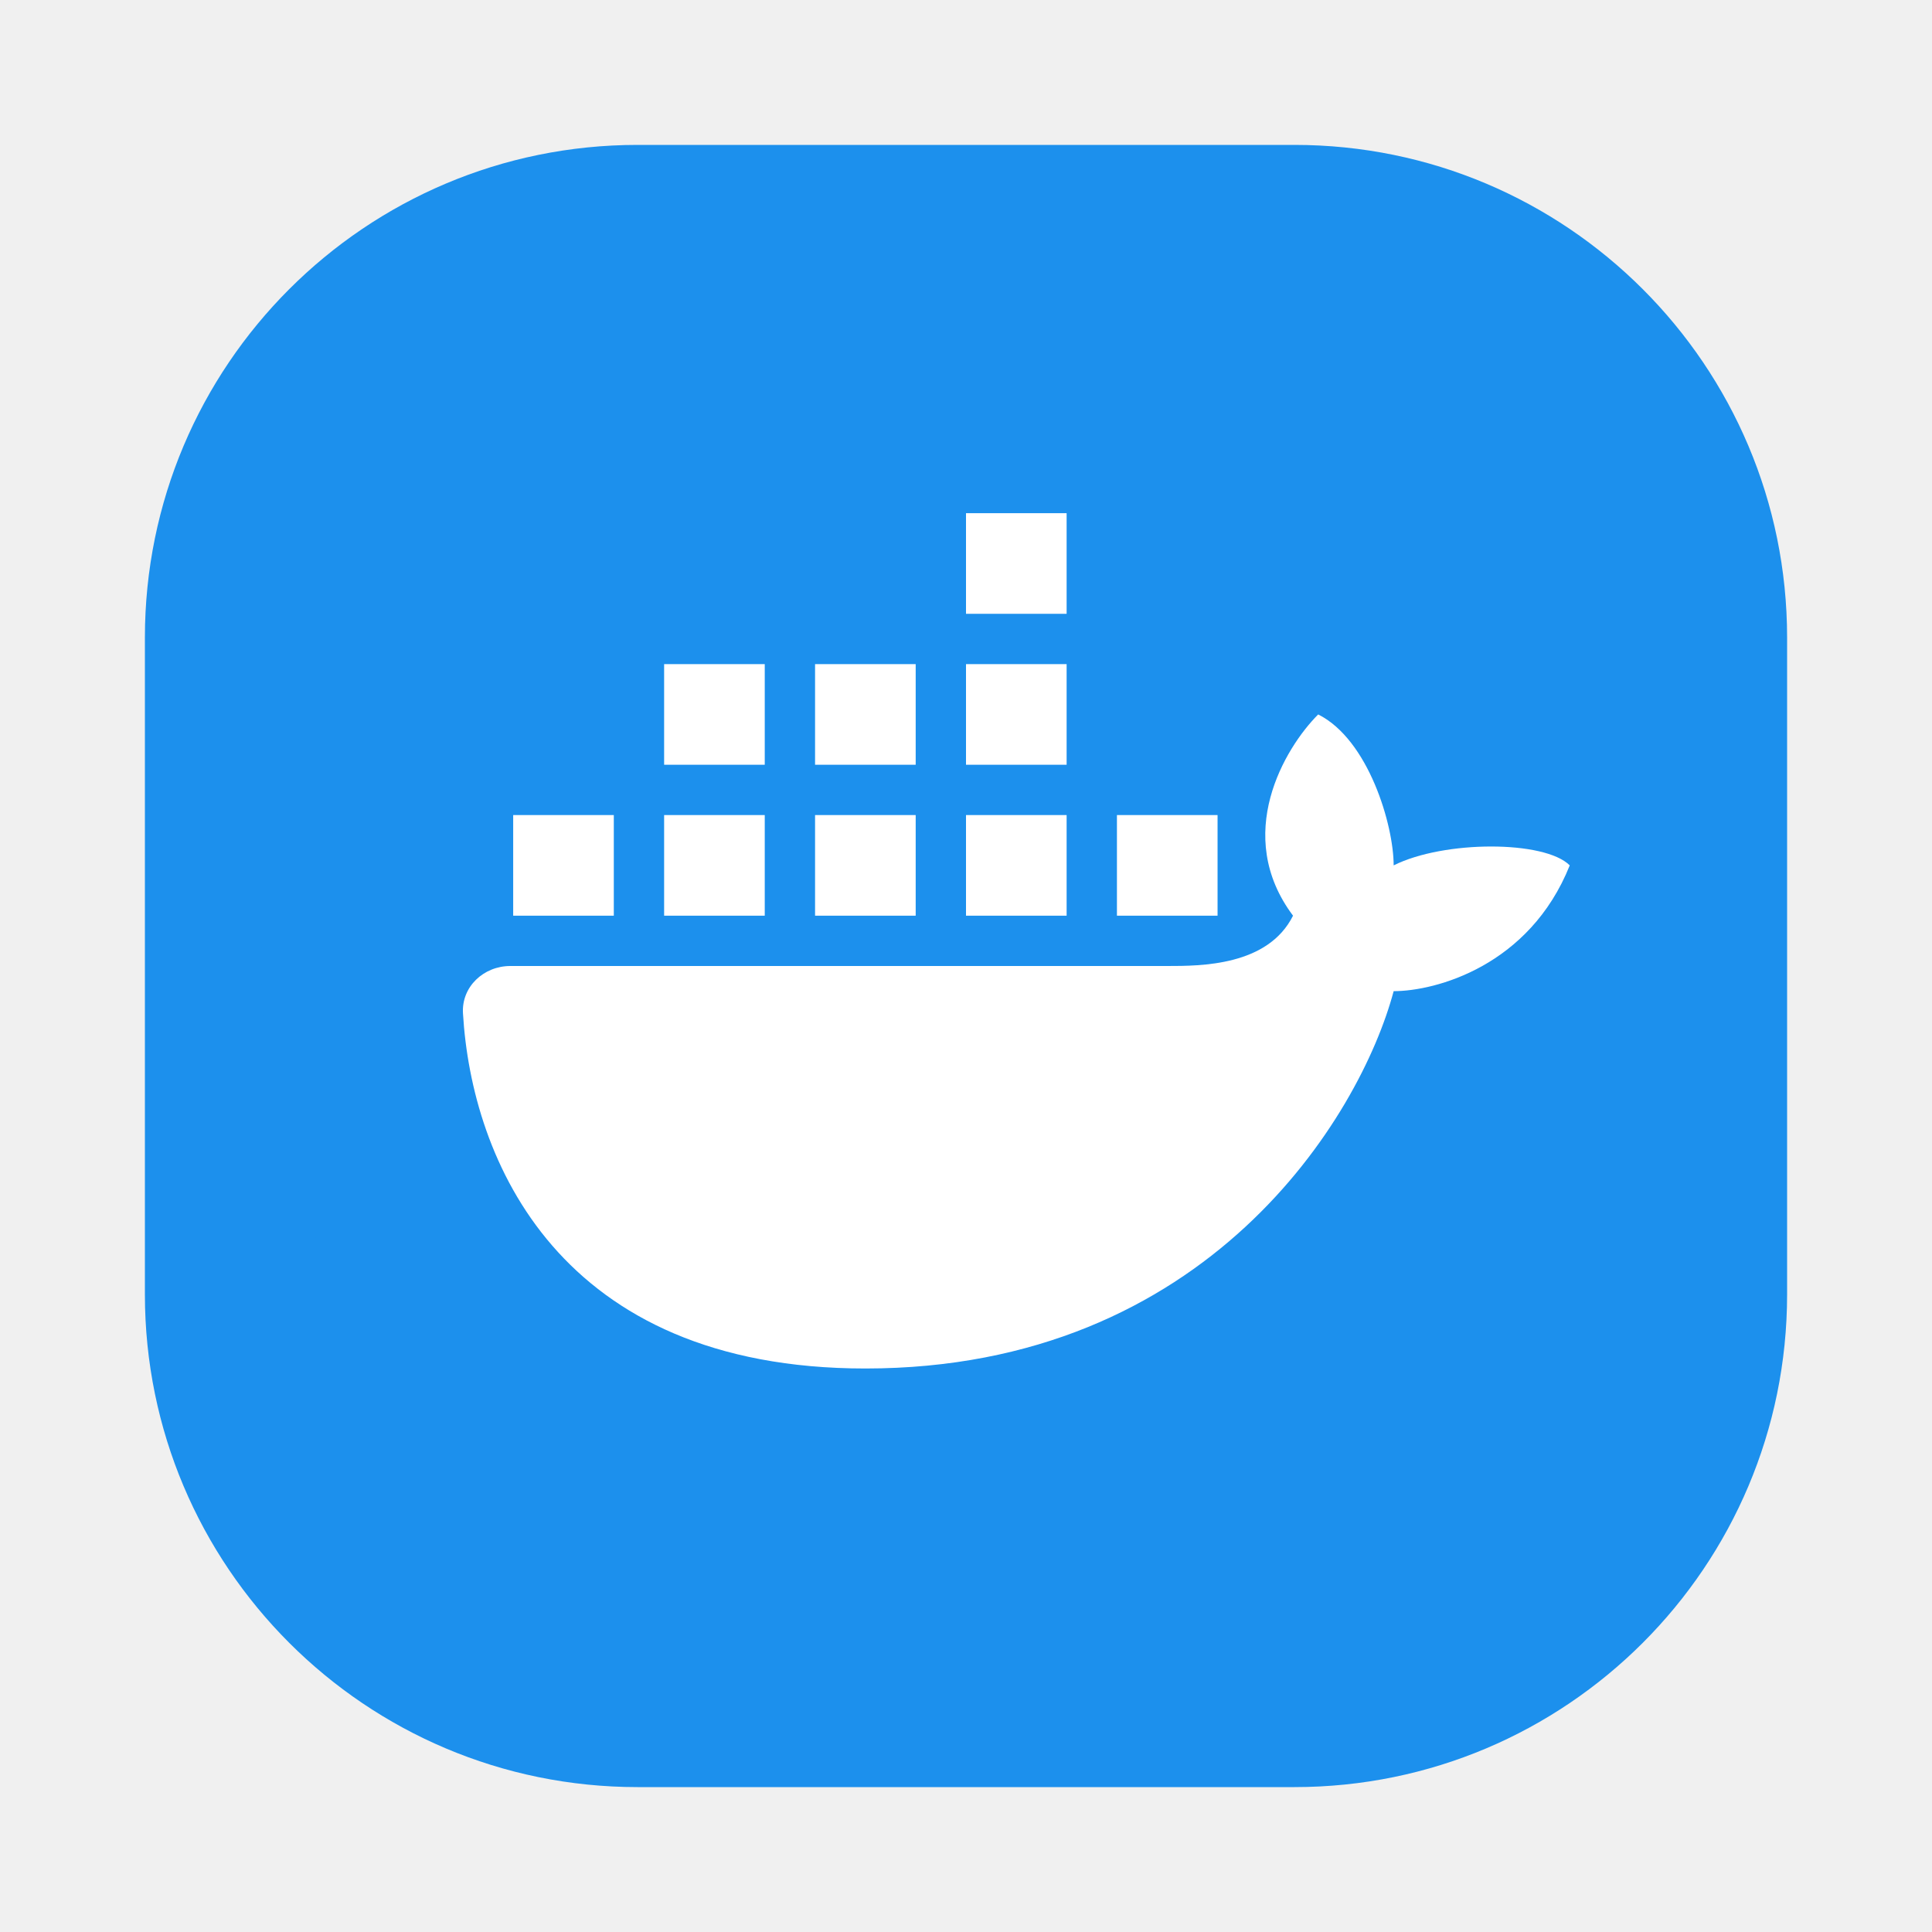
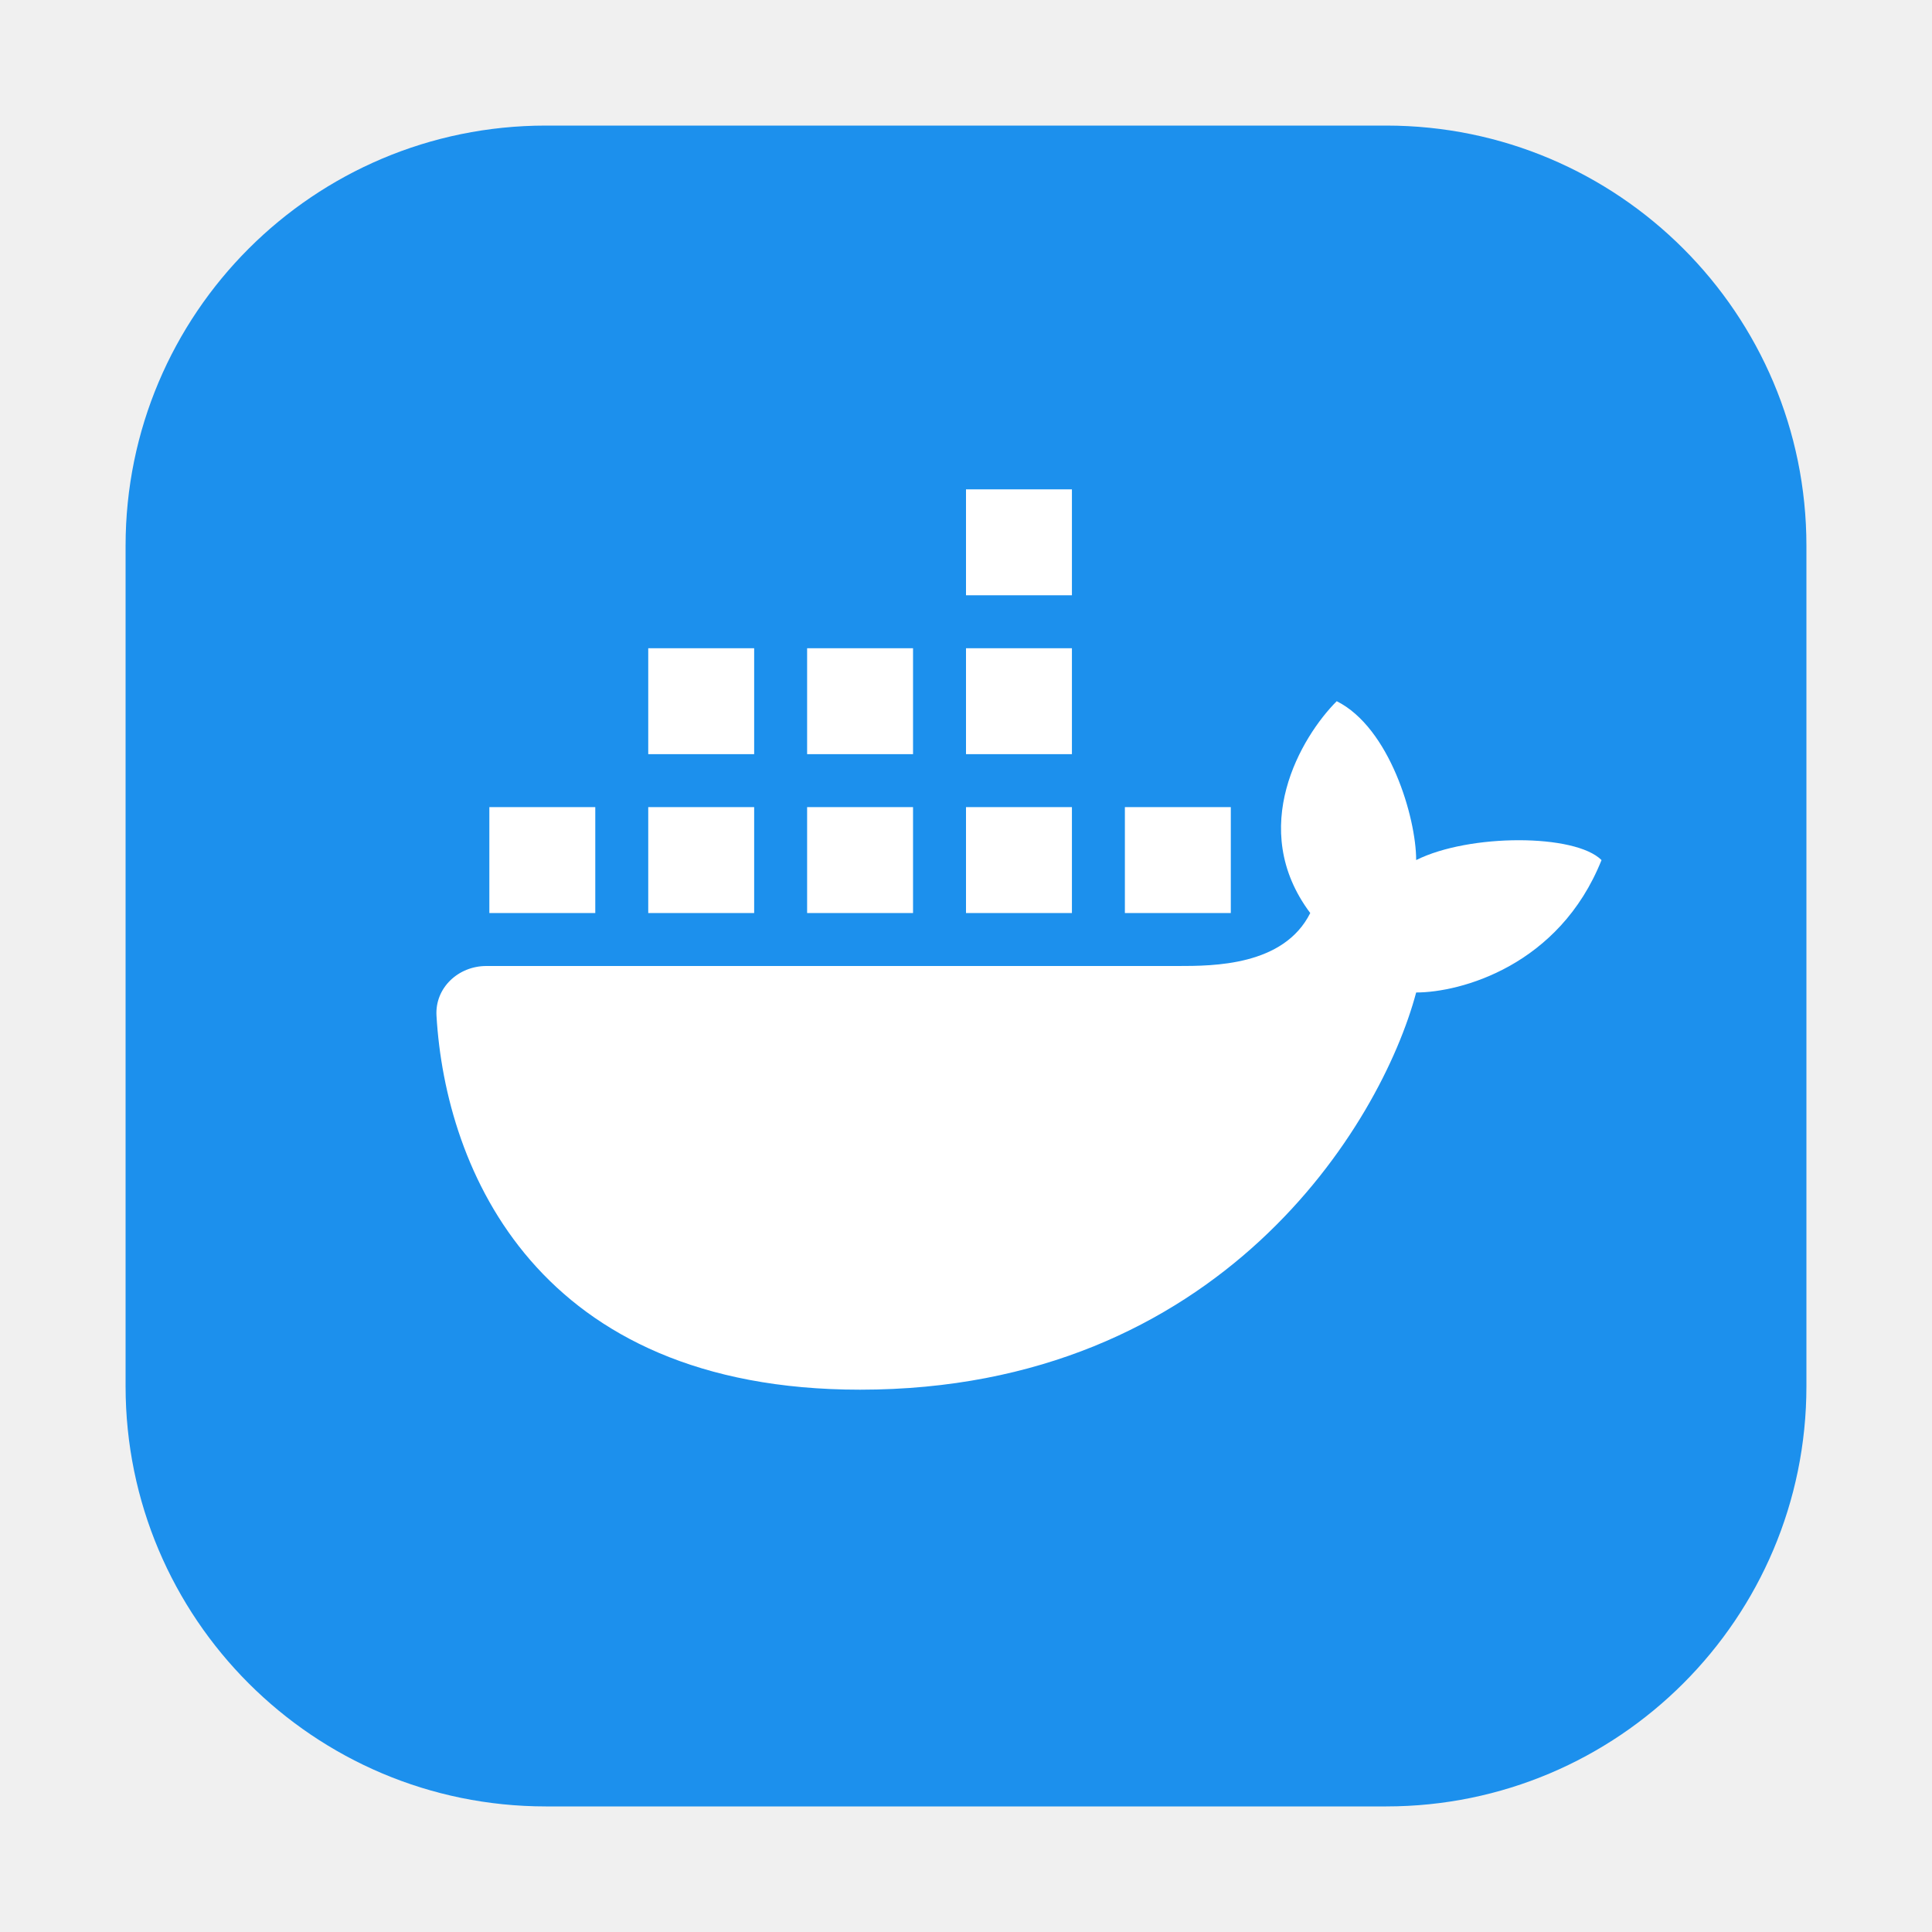
- <svg xmlns="http://www.w3.org/2000/svg" width="64px" height="64px" viewBox="-3.2 -3.2 38.40 38.40" fill="none">
-   <g id="SVGRepo_bgCarrier" stroke-width="0" transform="translate(2.4,2.4), scale(0.85)">
-     <rect x="-3.2" y="-3.2" width="38.40" height="38.40" rx="11.52" fill="#1c90ed" strokewidth="0" />
+ <svg xmlns="http://www.w3.org/2000/svg" width="64px" height="64px" viewBox="-2.24 -2.24 36.48 36.48" fill="none">
+   <g id="SVGRepo_bgCarrier" stroke-width="0" transform="translate(2.08,2.08), scale(0.87)">
+     <rect x="-2.24" y="-2.24" width="36.48" height="36.48" rx="9.12" fill="#1c90ed" strokewidth="0" />
  </g>
-   <g id="SVGRepo_tracerCarrier" stroke-linecap="round" stroke-linejoin="round" stroke="#CCCCCC" stroke-width="0.064" />
+   <g id="SVGRepo_tracerCarrier" stroke-linecap="round" stroke-linejoin="round" />
  <g id="SVGRepo_iconCarrier">
    <circle cx="16" cy="16" r="14" fill="#1c90ed" />
    <path d="M18 7H16V9H18V7Z" fill="white" />
    <path d="M10 10H12V12H10V10Z" fill="white" />
    <path d="M6.002 16.941C6.172 19.843 7.9 24 14 24C20.8 24 23.833 19 24.5 16.5C25.333 16.5 27.2 16 28 14C27.5 13.5 25.5 13.5 24.5 14C24.5 13.2 24 11.5 23 11C22.333 11.667 21.3 13.4 22.5 15C22 16 20.667 16 20 16H6.943C6.413 16 5.97 16.413 6.002 16.941Z" fill="white" />
    <path d="M9 13H7V15H9V13Z" fill="white" />
    <path d="M10 13H12V15H10V13Z" fill="white" />
    <path d="M15 13H13V15H15V13Z" fill="white" />
    <path d="M16 13H18V15H16V13Z" fill="white" />
    <path d="M21 13H19V15H21V13Z" fill="white" />
    <path d="M15 10H13V12H15V10Z" fill="white" />
    <path d="M16 10H18V12H16V10Z" fill="white" />
  </g>
</svg>
